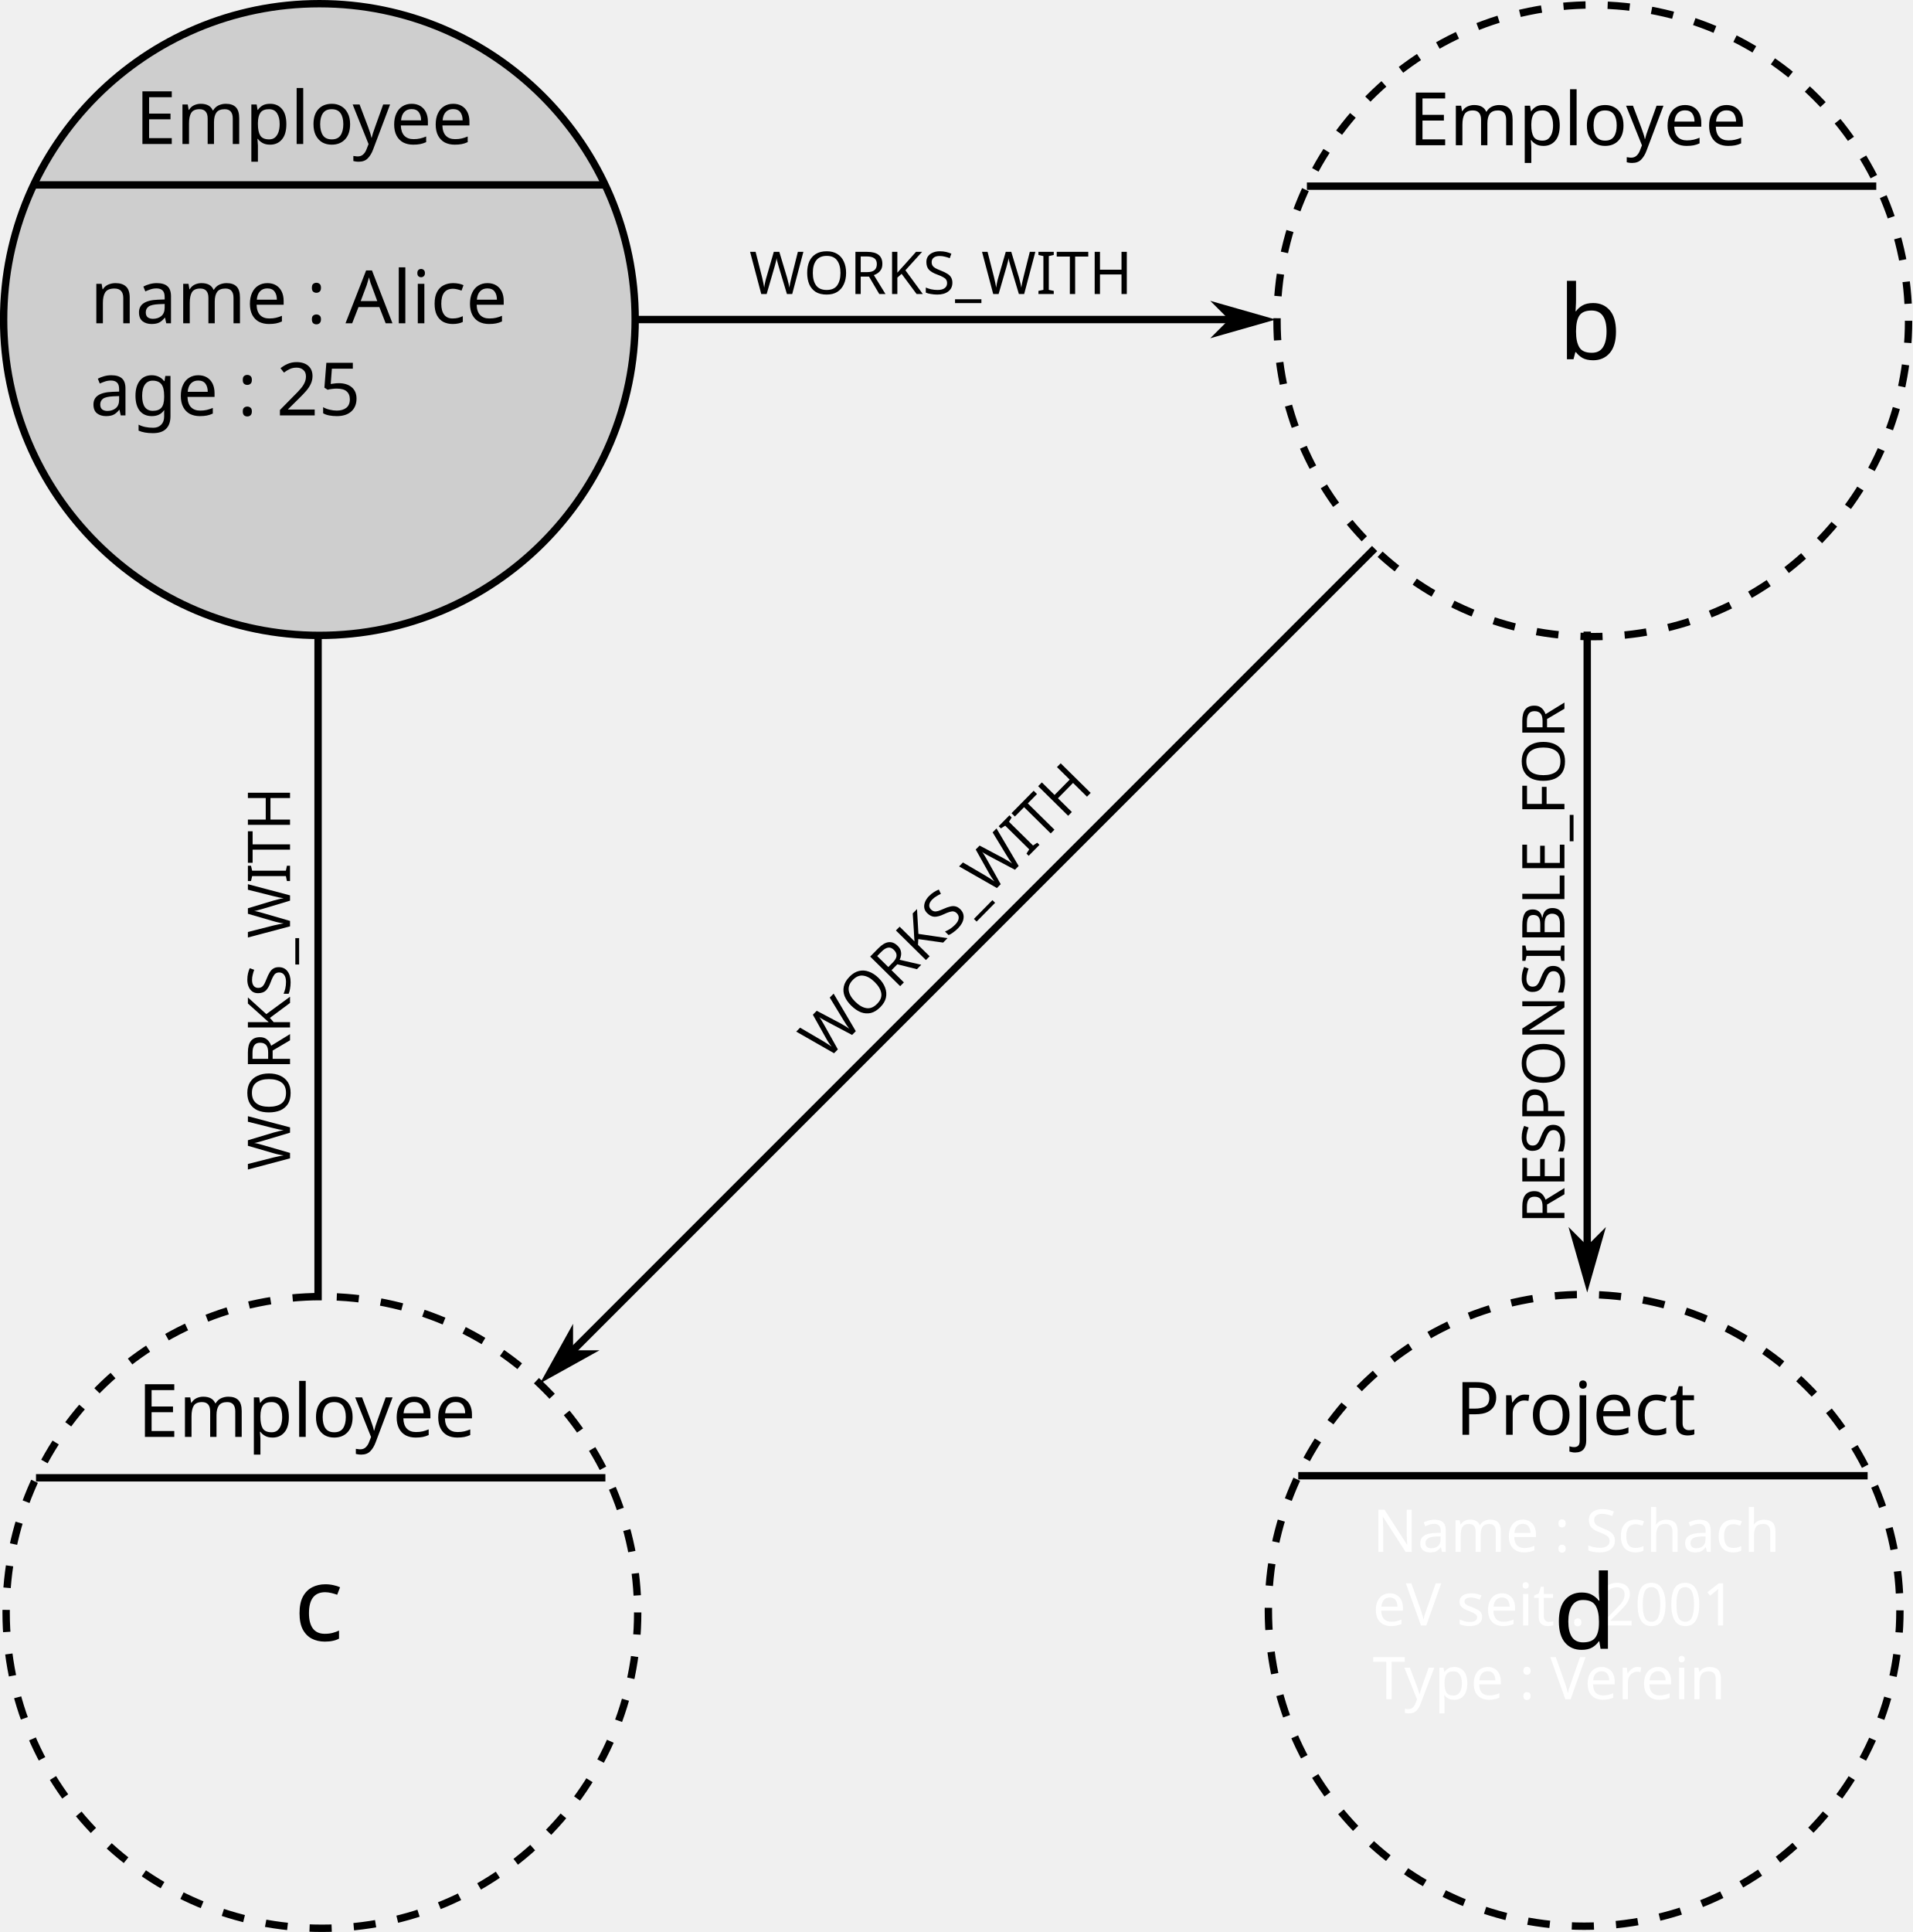
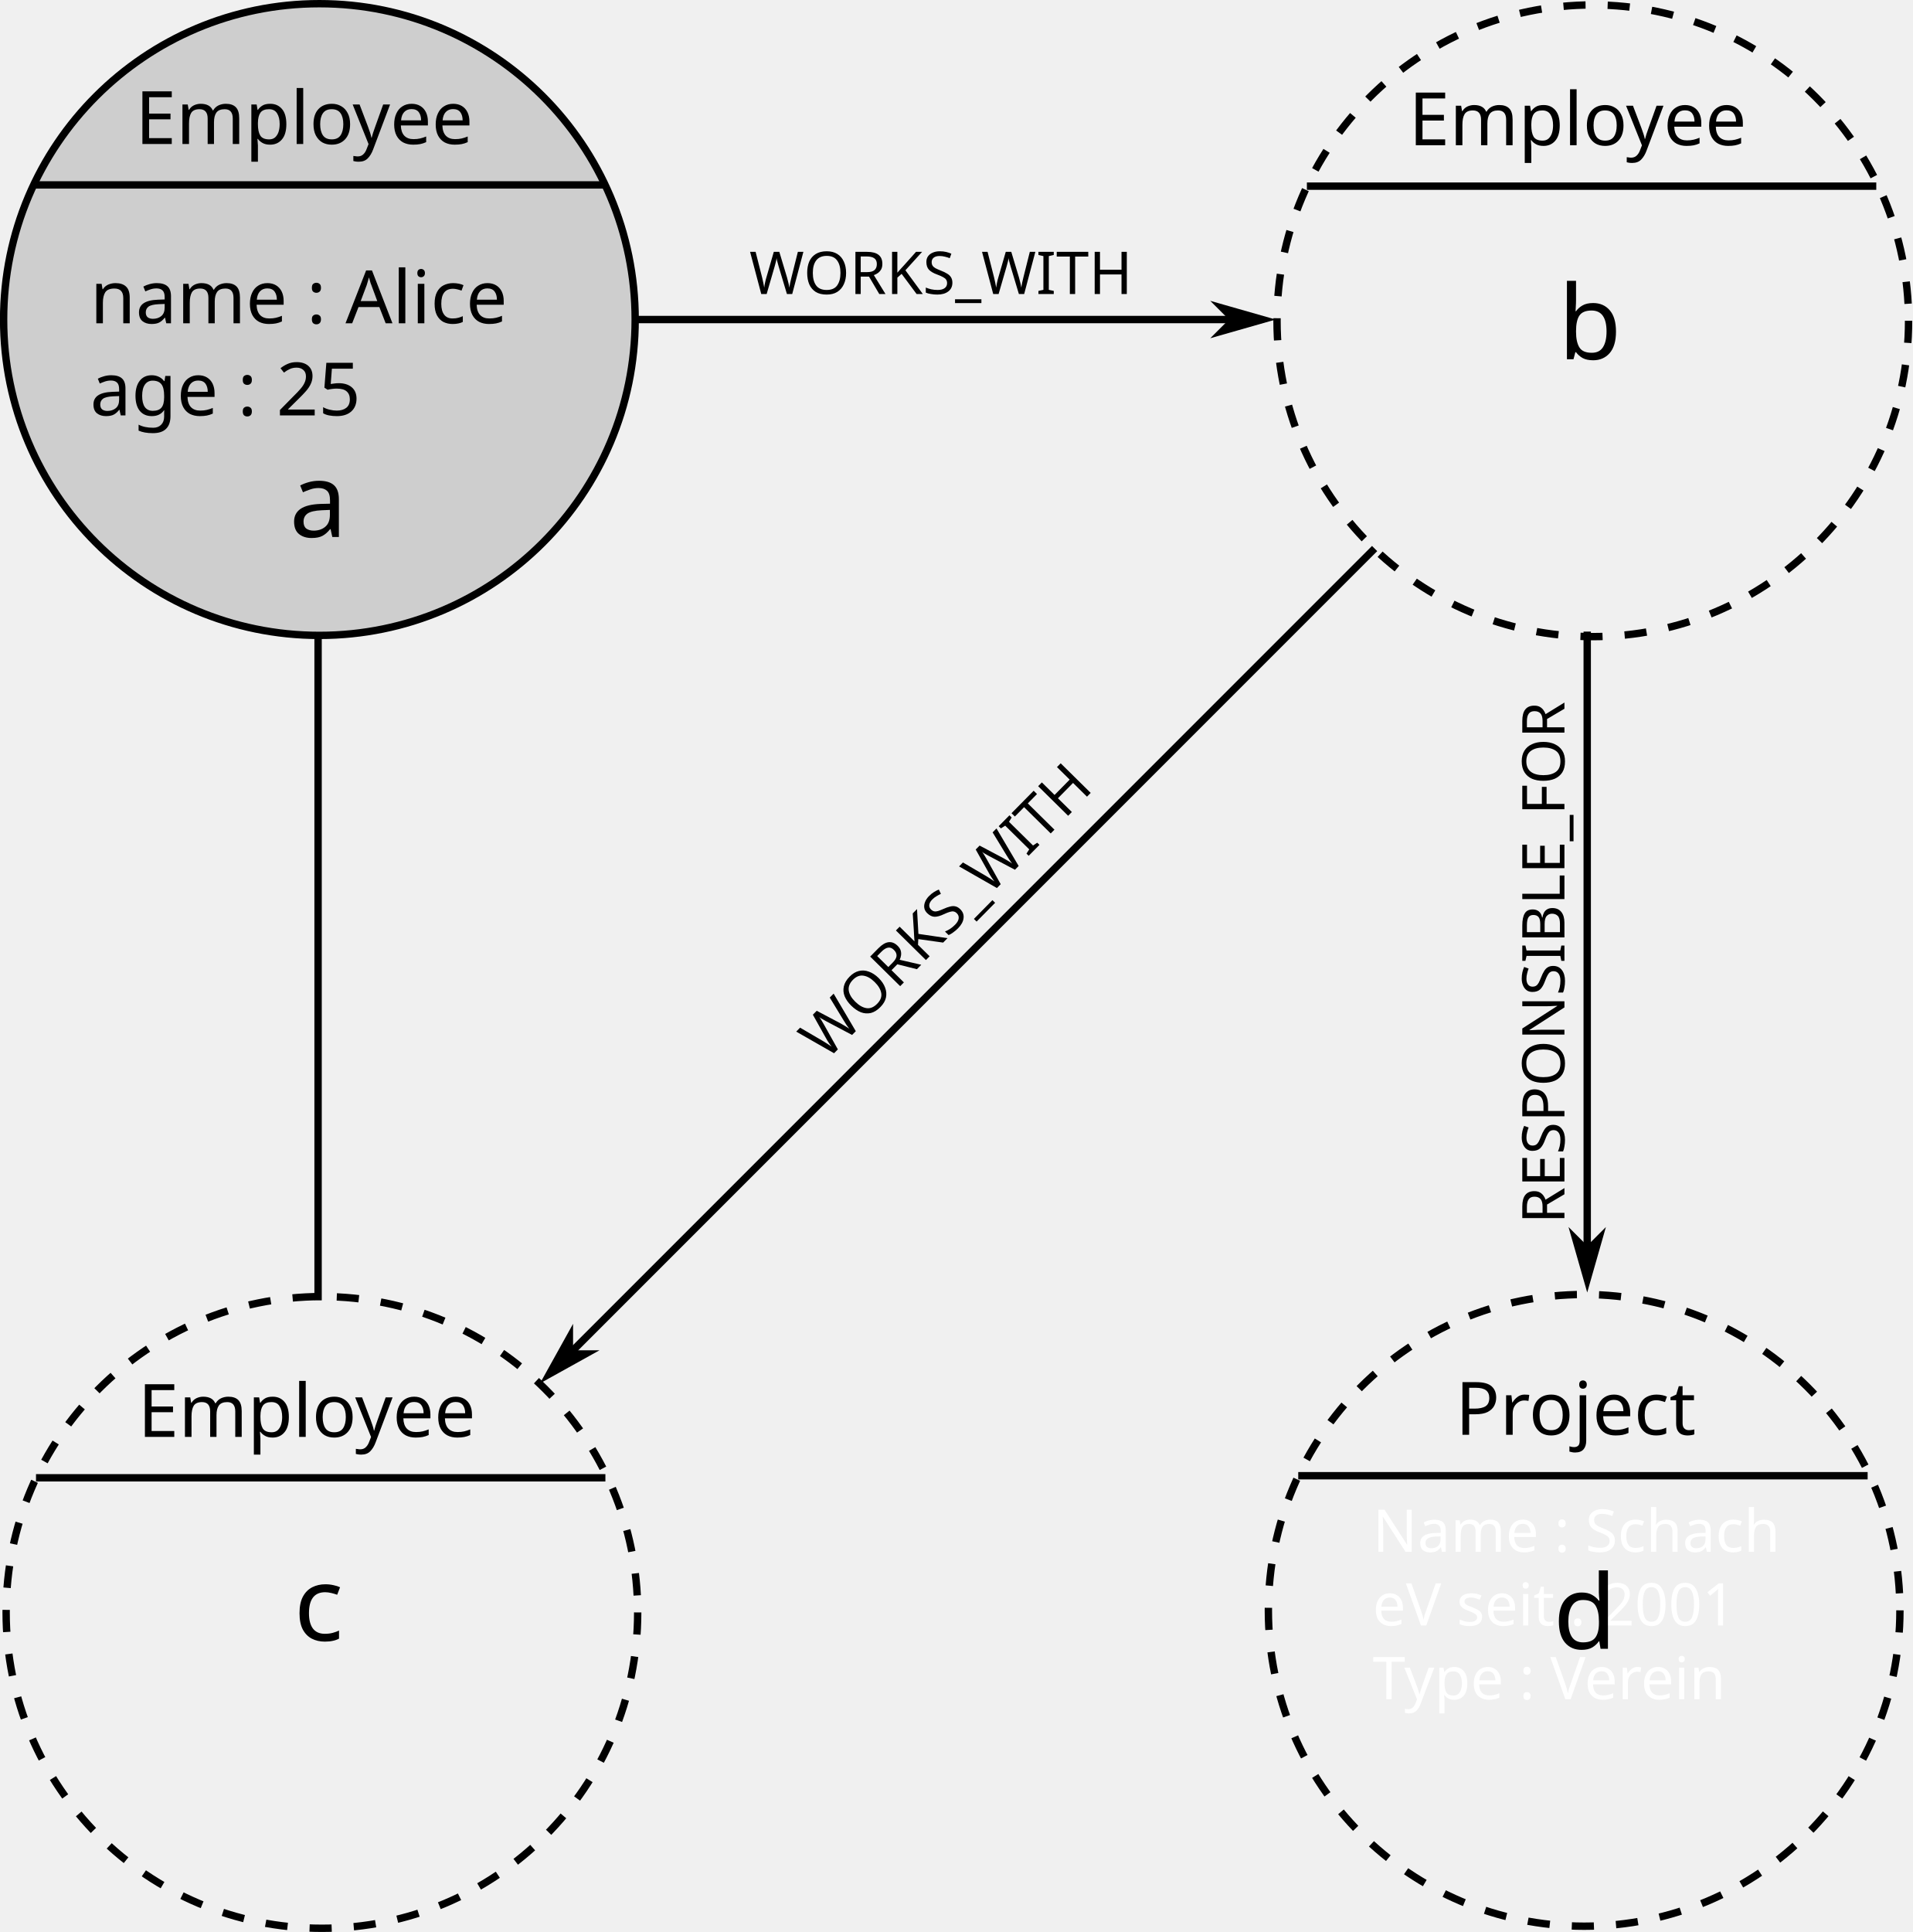
<svg xmlns="http://www.w3.org/2000/svg" width="259.543" height="262.148" id="svg2" version="1.1">
  <defs id="defs4">
    <marker orient="auto" refY="0" refX="0" id="Arrow1Mstart" style="overflow:visible">
      <path id="path4053" d="M 0,0 5,-5 -12.5,0 5,5 0,0 z" style="fill-rule:evenodd;stroke:#000000;stroke-width:1pt;marker-start:none" transform="matrix(0.4,0,0,0.4,4,0)" />
    </marker>
    <marker orient="auto" refY="0" refX="0" id="Arrow1Mend" style="overflow:visible">
      <path id="path4056" d="M 0,0 5,-5 -12.5,0 5,5 0,0 z" style="fill-rule:evenodd;stroke:#000000;stroke-width:1pt;marker-start:none" transform="matrix(-0.4,0,0,-0.4,-4,0)" />
    </marker>
  </defs>
  <g id="layer1" transform="translate(-42.1875,-229.8973)">
    <text xml:space="preserve" style="font-size:10px;font-style:normal;font-weight:normal;line-height:125%;letter-spacing:0px;word-spacing:0px;fill:#000000;fill-opacity:1;stroke:none;font-family:Sans" x="228.479" y="440.462" id="text3773">
      <tspan id="tspan3775" x="228.479" y="440.462" style="font-size:8px;fill:#ffffff;fill-opacity:1">Name : Schach</tspan>
      <tspan x="228.479" y="450.462" style="font-size:8px;fill:#ffffff;fill-opacity:1" id="tspan4013">eV seit : 2001</tspan>
      <tspan x="228.479" y="460.462" style="font-size:8px;fill:#ffffff;fill-opacity:1" id="tspan3939">Type : Verein</tspan>
    </text>
    <path transform="translate(-18.75,-64.82144)" style="fill:#000000;fill-opacity:0.142;stroke:#000000;stroke-width:1px;stroke-linecap:butt;stroke-linejoin:miter;stroke-opacity:1" id="path2985-8-9" d="m 147.143,338.076 c 0,23.669 -19.188,42.857 -42.857,42.857 -23.669,0 -42.857,-19.188 -42.857,-42.857 0,-23.669 19.188,-42.857 42.857,-42.857 23.669,0 42.857,19.188 42.857,42.857 z" />
    <text xml:space="preserve" style="font-size:10px;font-style:normal;font-weight:normal;line-height:125%;letter-spacing:0px;word-spacing:0px;fill:#000000;fill-opacity:1;stroke:none;font-family:Sans" x="54.418" y="273.764" id="text3773-8-8">
      <tspan id="tspan3775-3-1" x="54.418" y="273.764" style="font-size:10px">name : Alice</tspan>
      <tspan x="54.418" y="286.264" style="font-size:10px" id="tspan3139">age : 25</tspan>
      <tspan x="54.418" y="298.764" style="font-size:8px" id="tspan4018" />
    </text>
    <path style="fill:none;stroke:#000000;stroke-width:1;stroke-linecap:butt;stroke-linejoin:miter;stroke-miterlimit:4;stroke-opacity:1;stroke-dasharray:none;stroke-dashoffset:0;marker-start:none;marker-end:none" d="m 85.357,406.339 0,-90.063" id="path4672" />
    <path style="fill:none;stroke:#000000;stroke-width:1;stroke-linecap:butt;stroke-linejoin:miter;stroke-opacity:1;marker-start:url(#Arrow1Mstart);marker-end:none;stroke-miterlimit:4;stroke-dasharray:none;stroke-dashoffset:0" d="M 116.869,416.208 228.75,304.326" id="path4674" />
    <path style="fill:none;stroke:#000000;stroke-width:1;stroke-linecap:butt;stroke-linejoin:miter;stroke-opacity:1;marker-start:url(#Arrow1Mstart);marker-end:none;stroke-miterlimit:4;stroke-dasharray:none;stroke-dashoffset:0" d="m 213.357,273.255 -84.93,0" id="path4676" />
    <text xml:space="preserve" style="font-size:10px;font-style:normal;font-weight:normal;line-height:125%;letter-spacing:0px;word-spacing:0px;fill:#000000;fill-opacity:1;stroke:none;font-family:Sans" x="-157.976" y="372.401" id="text6700-5-1" transform="matrix(0.7021118,-0.7120667,0.7120667,0.7021118,0,0)">
      <tspan id="tspan6702-8-6" x="-157.976" y="372.401" style="font-size:8px">WORKS_WITH</tspan>
-     </text>
-     <text xml:space="preserve" style="font-size:10px;font-style:normal;font-weight:normal;line-height:125%;letter-spacing:0px;word-spacing:0px;fill:#000000;fill-opacity:1;stroke:none;font-family:Sans" x="-388.68" y="81.551" id="text6700-1-1" transform="matrix(0,-1,1,0,0,0)">
-       <tspan id="tspan6702-5-8" x="-388.68" y="81.551" style="font-size:8px">WORKS_WITH</tspan>
    </text>
    <text xml:space="preserve" style="font-size:10px;font-style:normal;font-weight:normal;line-height:125%;letter-spacing:0px;word-spacing:0px;fill:#000000;fill-opacity:1;stroke:none;font-family:Sans" x="143.894" y="269.791" id="text6700-1-1-4">
      <tspan id="tspan6702-5-8-7" x="143.894" y="269.791" style="font-size:8px">WORKS_WITH</tspan>
    </text>
    <path style="fill:none;stroke:#000000;stroke-width:1px;stroke-linecap:butt;stroke-linejoin:miter;stroke-opacity:1" d="m 4.546,25.091 77.277,0" id="path4006" transform="translate(42.1875,229.8973)" />
    <text xml:space="preserve" style="font-size:14px;font-style:normal;font-weight:normal;line-height:125%;letter-spacing:0px;word-spacing:0px;fill:#000000;fill-opacity:1;stroke:none;font-family:Sans" x="60.545" y="249.432" id="text4008">
      <tspan id="tspan4010" x="60.545" y="249.432" style="font-size:10px">Employee</tspan>
    </text>
    <path transform="translate(-18.40912,110.6081)" style="fill:#000000;fill-opacity:0;stroke:#000000;stroke-width:1;stroke-linecap:butt;stroke-linejoin:miter;stroke-opacity:1;stroke-miterlimit:4;stroke-dasharray:3, 3;stroke-dashoffset:0" id="path2985-8-9-4" d="m 147.143,338.076 c 0,23.669 -19.188,42.857 -42.857,42.857 -23.669,0 -42.857,-19.188 -42.857,-42.857 0,-23.669 19.188,-42.857 42.857,-42.857 23.669,0 42.857,19.188 42.857,42.857 z" />
    <path style="fill:none;stroke:#000000;stroke-width:1px;stroke-linecap:butt;stroke-linejoin:miter;stroke-opacity:1" d="m 47.074,430.417 77.277,0" id="path4006-1" />
    <text xml:space="preserve" style="font-size:14px;font-style:normal;font-weight:normal;line-height:125%;letter-spacing:0px;word-spacing:0px;fill:#000000;fill-opacity:1;stroke:none;font-family:Sans" x="60.886" y="424.861" id="text4008-5">
      <tspan id="tspan4010-3" x="60.886" y="424.861" style="font-size:10px">Employee</tspan>
    </text>
    <path transform="translate(154.0744,-64.65336)" style="fill:#000000;fill-opacity:0;stroke:#000000;stroke-width:1;stroke-linecap:butt;stroke-linejoin:miter;stroke-opacity:1;stroke-miterlimit:4;stroke-dasharray:3, 3;stroke-dashoffset:0" id="path2985-8-9-5" d="m 147.143,338.076 c 0,23.669 -19.188,42.857 -42.857,42.857 -23.669,0 -42.857,-19.188 -42.857,-42.857 0,-23.669 19.188,-42.857 42.857,-42.857 23.669,0 42.857,19.188 42.857,42.857 z" />
    <path style="fill:none;stroke:#000000;stroke-width:1px;stroke-linecap:butt;stroke-linejoin:miter;stroke-opacity:1" d="m 219.558,255.156 77.277,0" id="path4006-17" />
    <text xml:space="preserve" style="font-size:14px;font-style:normal;font-weight:normal;line-height:125%;letter-spacing:0px;word-spacing:0px;fill:#000000;fill-opacity:1;stroke:none;font-family:Sans" x="233.37" y="249.6" id="text4008-1">
      <tspan id="tspan4010-6" x="233.37" y="249.6" style="font-size:10px">Employee</tspan>
    </text>
    <path style="fill:none;stroke:#000000;stroke-width:1;stroke-linecap:butt;stroke-linejoin:miter;stroke-opacity:1;marker-end:url(#Arrow1Mend);stroke-miterlimit:4;stroke-dasharray:none;stroke-dashoffset:0" d="m 257.603,315.597 0,87.704" id="path4996" />
    <path transform="translate(152.9018,110.3253)" style="fill:#000000;fill-opacity:0;stroke:#000000;stroke-width:1;stroke-linecap:butt;stroke-linejoin:miter;stroke-opacity:1;stroke-miterlimit:4;stroke-dasharray:3, 3;stroke-dashoffset:0" id="path2985-8-9-4-0" d="m 147.143,338.076 c 0,23.669 -19.188,42.857 -42.857,42.857 -23.669,0 -42.857,-19.188 -42.857,-42.857 0,-23.669 19.188,-42.857 42.857,-42.857 23.669,0 42.857,19.188 42.857,42.857 z" />
    <path style="fill:none;stroke:#000000;stroke-width:1px;stroke-linecap:butt;stroke-linejoin:miter;stroke-opacity:1" d="m 218.385,430.135 77.277,0" id="path4006-1-7" />
    <text xml:space="preserve" style="font-size:14px;font-style:normal;font-weight:normal;line-height:125%;letter-spacing:0px;word-spacing:0px;fill:#000000;fill-opacity:1;stroke:none;font-family:Sans" x="239.702" y="424.579" id="text4008-5-8">
      <tspan id="tspan4010-3-6" x="239.702" y="424.579" style="font-size:10px">Project</tspan>
    </text>
    <text xml:space="preserve" style="font-size:10px;font-style:normal;font-weight:normal;line-height:125%;letter-spacing:0px;word-spacing:0px;fill:#000000;fill-opacity:1;stroke:none;font-family:Sans" x="-395.959" y="254.512" id="text6700-1-1-1" transform="matrix(0,-1,1,0,0,0)">
      <tspan id="tspan6702-5-8-3" x="-395.959" y="254.512" style="font-size:8px">RESPONSIBLE_FOR</tspan>
    </text>
    <text xml:space="preserve" style="font-size:14px;font-style:normal;font-weight:normal;line-height:125%;letter-spacing:0px;word-spacing:0px;fill:#000000;fill-opacity:1;stroke:none;font-family:Sans" x="82.076" y="452.506" id="text5478">
      <tspan id="tspan5480" x="82.076" y="452.506">c</tspan>
    </text>
    <text xml:space="preserve" style="font-size:14px;font-style:normal;font-weight:normal;line-height:125%;letter-spacing:0px;word-spacing:0px;fill:#000000;fill-opacity:1;stroke:none;font-family:Sans" x="253.664" y="278.642" id="text5482">
      <tspan id="tspan5484" x="253.664" y="278.642">b</tspan>
    </text>
    <text xml:space="preserve" style="font-size:14px;font-style:normal;font-weight:normal;line-height:125%;letter-spacing:0px;word-spacing:0px;fill:#000000;fill-opacity:1;stroke:none;font-family:Sans" x="252.994" y="453.621" id="text5486">
      <tspan id="tspan5488" x="252.994" y="453.621">d</tspan>
    </text>
+     <text xml:space="preserve" style="font-size:14px;font-style:normal;font-weight:normal;line-height:125%;letter-spacing:0px;word-spacing:0px;fill:#000000;fill-opacity:1;stroke:none;font-family:Sans" x="81.461" y="302.76" id="text3036">
+       <tspan id="tspan3038" x="81.461" y="302.76">a</tspan>
+     </text>
  </g>
</svg>
